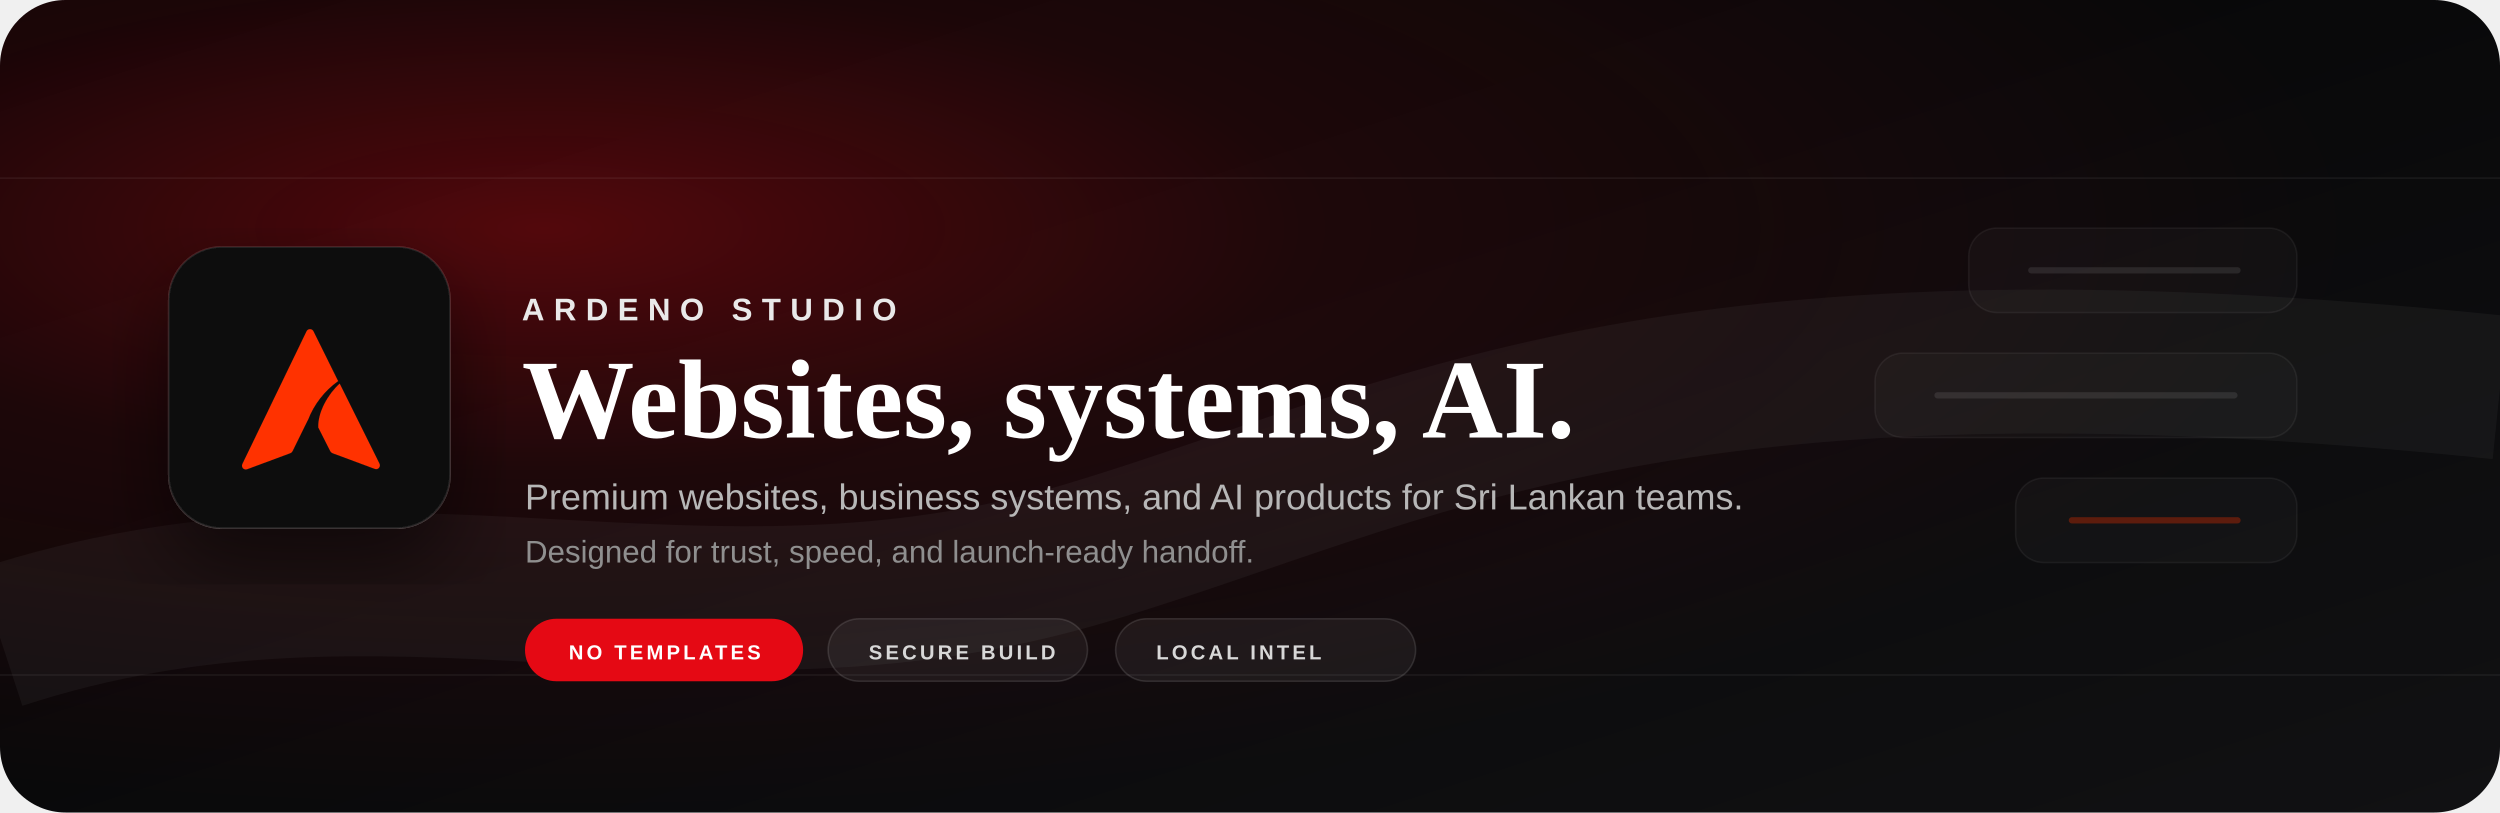
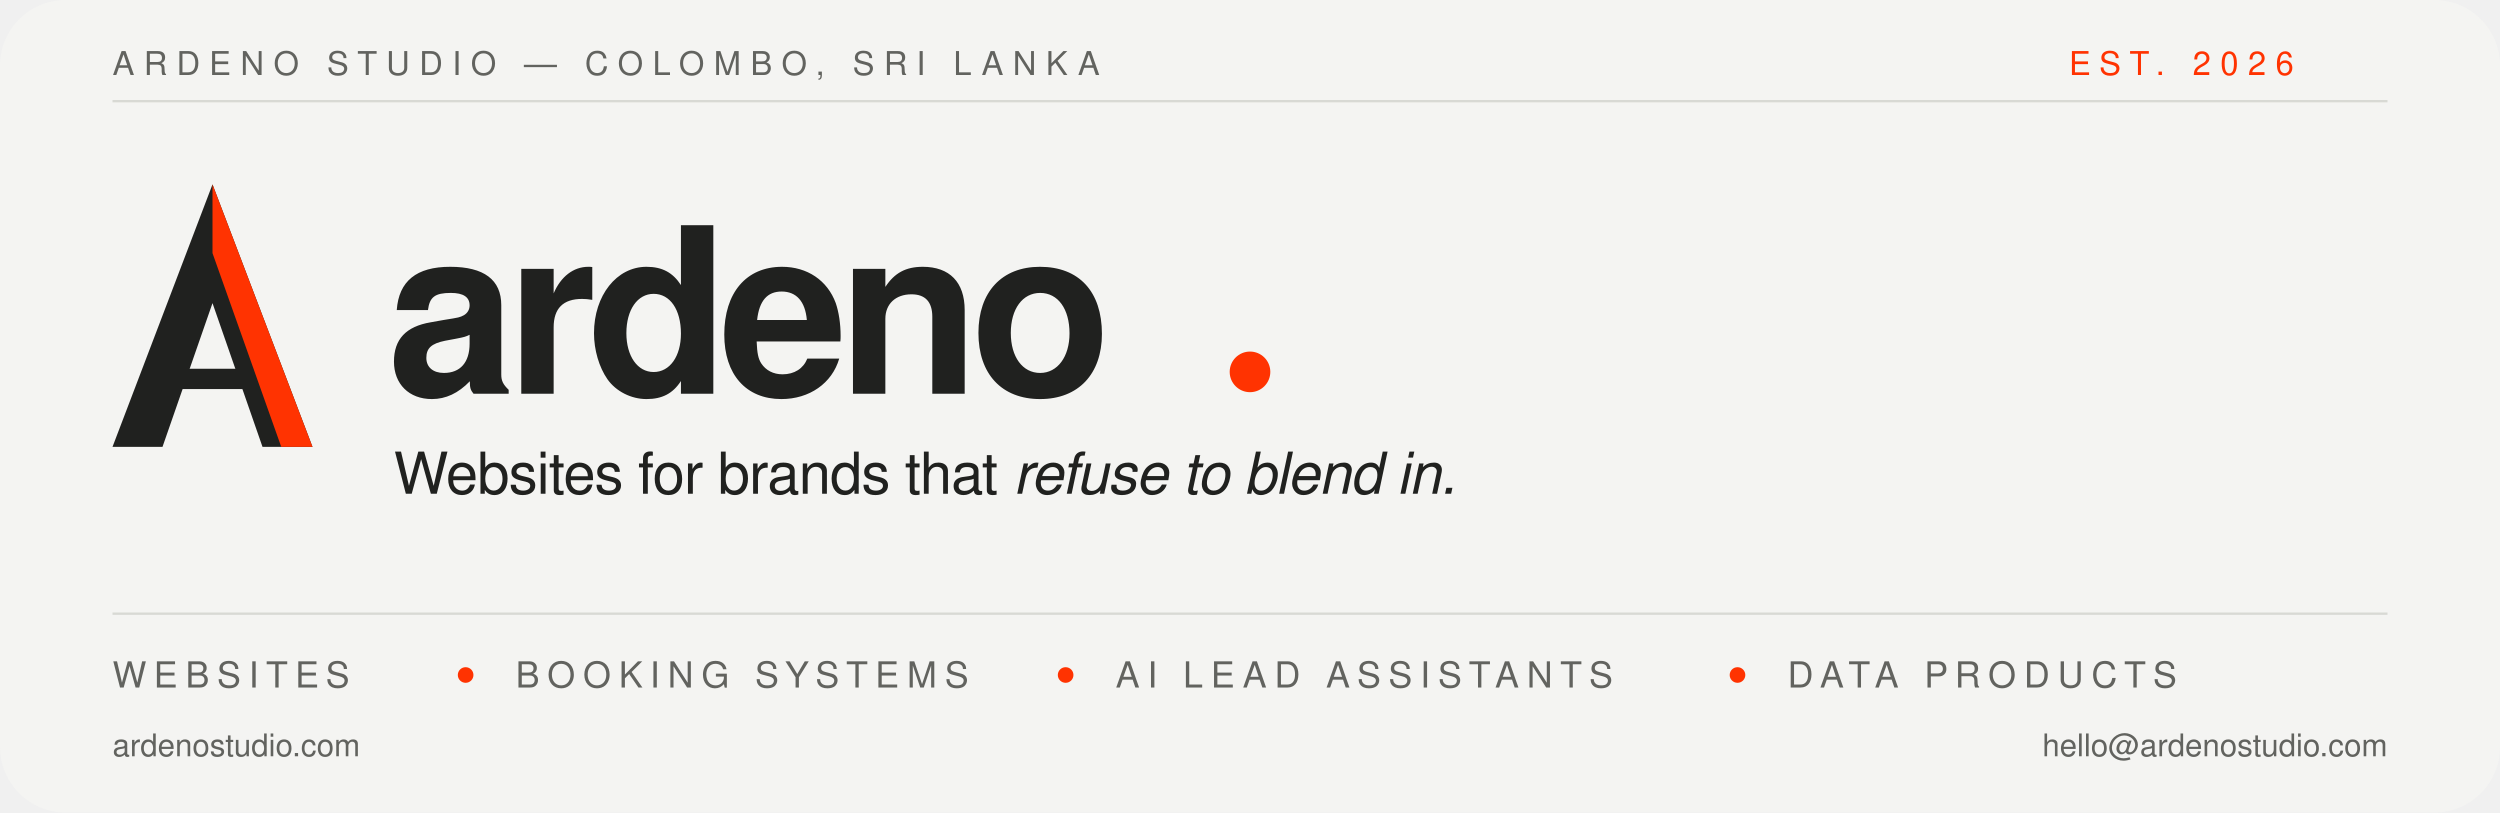
<svg xmlns="http://www.w3.org/2000/svg" width="1600" height="520" viewBox="0 0 1600 520" role="img" aria-labelledby="title desc">
-   <defs>
-     <linearGradient id="bg" x1="0" x2="1" y1="0" y2="1">
-       <stop offset="0" stop-color="#050506" />
-       <stop offset="0.42" stop-color="#080809" />
-       <stop offset="1" stop-color="#111113" />
-     </linearGradient>
-     <radialGradient id="redGlow" cx="22%" cy="28%" r="72%">
-       <stop offset="0" stop-color="#e50914" stop-opacity="0.34" />
-       <stop offset="0.42" stop-color="#e50914" stop-opacity="0.10" />
-       <stop offset="1" stop-color="#e50914" stop-opacity="0" />
-     </radialGradient>
-     <linearGradient id="line" x1="0" x2="1">
-       <stop offset="0" stop-color="#e50914" stop-opacity="0.95" />
-       <stop offset="0.48" stop-color="#ffffff" stop-opacity="0.20" />
-       <stop offset="1" stop-color="#ffffff" stop-opacity="0" />
-     </linearGradient>
-     <filter id="softShadow" x="-20%" y="-20%" width="140%" height="140%">
-       <feDropShadow dx="0" dy="24" stdDeviation="26" flood-color="#000000" flood-opacity="0.55" />
-     </filter>
-   </defs>
-   <rect width="1600" height="520" rx="42" fill="url(#bg)" />
-   <rect width="1600" height="520" rx="42" fill="url(#redGlow)" />
-   <path d="M0 408 C250 326 446 428 695 354 C908 290 1058 192 1600 248" fill="none" stroke="#ffffff" stroke-opacity="0.04" stroke-width="92" />
-   <path d="M0 114 H1600" stroke="#ffffff" stroke-opacity="0.06" />
-   <path d="M0 432 H1600" stroke="#ffffff" stroke-opacity="0.06" />
-   <path d="M120 132 H760" stroke="url(#line)" stroke-width="2" />
-   <g filter="url(#softShadow)">
-     <rect x="108" y="158" width="180" height="180" rx="34" fill="#111111" stroke="#ffffff" stroke-opacity="0.10" />
-     <path fill="#ff3301" d="M242.9 296.8 217.4 245.5c-7.5 6.7-14.1 18.5-13.7 28.1l7.7 15.2c.3.5.8 1 1.3 1.2l27.2 10.1c2 .8 3.9-1.4 3-3.3ZM197.1 268.8c-.1.1-.2.2-.2.3l-9.7 19.7c-.3.6-.8 1-1.3 1.2l-27.7 10.3c-2.1.8-4-1.3-3.1-3.3l41.1-85c.9-1.8 3.5-1.8 4.4 0l15.8 31.9c-8.7 6.2-15.5 14.9-19.3 24.9Z" />
+   <rect width="1600" height="520" rx="42" fill="#F4F4F2" />
+   <rect x="72" y="64" width="1456" height="1.5" fill="#D8D9D4" />
+   <text x="72" y="48" font-family="'Helvetica Neue', Helvetica, Arial, sans-serif" font-size="21" letter-spacing="6" fill="#62635F">ARDENO STUDIO — COLOMBO, SRI LANKA</text>
+   <text x="1468" y="48" text-anchor="end" font-family="'Helvetica Neue', Helvetica, Arial, sans-serif" font-size="21" letter-spacing="6" fill="#FF3301">EST. 2026</text>
+   <g transform="translate(72,118)">
+     <path d="M64 0 L128 168 L96 168 L64 76 L32 168 L0 168 Z" fill="#20211F" />
+     <path d="M64 0 L128 168 L108 168 L64 44 Z" fill="#FF3301" />
+     <rect x="38" y="118" width="52" height="13" fill="#20211F" />
  </g>
-   <text x="334" y="205" fill="#e9e9e9" font-family="Arial, Helvetica, sans-serif" font-size="20" font-weight="700" letter-spacing="6">ARDENO STUDIO</text>
-   <text x="334" y="280" fill="#ffffff" font-family="Georgia, 'Times New Roman', serif" font-size="72" font-weight="700">Websites, systems, AI.</text>
-   <text x="336" y="326" fill="#b7b7b7" font-family="Arial, Helvetica, sans-serif" font-size="23">Premium websites, business systems, and AI products for Sri Lankan teams.</text>
-   <text x="336" y="360" fill="#8f8f8f" font-family="Arial, Helvetica, sans-serif" font-size="20">Designed for trust, speed, and launch-ready handoff.</text>
-   <g transform="translate(336 396)">
-     <rect width="178" height="40" rx="20" fill="#e50914" />
-     <text x="28" y="26" fill="#ffffff" font-family="Arial, Helvetica, sans-serif" font-size="13" font-weight="700" letter-spacing="2">NO TEMPLATES</text>
-   </g>
-   <g transform="translate(530 396)">
-     <rect width="166" height="40" rx="20" fill="#ffffff" fill-opacity="0.055" stroke="#ffffff" stroke-opacity="0.12" />
-     <text x="26" y="26" fill="#d8d8d8" font-family="Arial, Helvetica, sans-serif" font-size="13" font-weight="700" letter-spacing="2">SECURE BUILD</text>
-   </g>
-   <g transform="translate(714 396)">
-     <rect width="192" height="40" rx="20" fill="#ffffff" fill-opacity="0.055" stroke="#ffffff" stroke-opacity="0.12" />
-     <text x="26" y="26" fill="#d8d8d8" font-family="Arial, Helvetica, sans-serif" font-size="13" font-weight="700" letter-spacing="2">LOCAL INTEL</text>
-   </g>
-   <g opacity="0.72">
-     <rect x="1260" y="146" width="210" height="54" rx="18" fill="#ffffff" fill-opacity="0.035" stroke="#ffffff" stroke-opacity="0.08" />
-     <rect x="1200" y="226" width="270" height="54" rx="18" fill="#ffffff" fill-opacity="0.035" stroke="#ffffff" stroke-opacity="0.08" />
-     <rect x="1290" y="306" width="180" height="54" rx="18" fill="#ffffff" fill-opacity="0.035" stroke="#ffffff" stroke-opacity="0.08" />
-     <path d="M1300 173 H1432" stroke="#ffffff" stroke-opacity="0.13" stroke-width="4" stroke-linecap="round" />
-     <path d="M1240 253 H1430" stroke="#ffffff" stroke-opacity="0.13" stroke-width="4" stroke-linecap="round" />
-     <path d="M1326 333 H1432" stroke="#ff3301" stroke-opacity="0.44" stroke-width="4" stroke-linecap="round" />
-   </g>
+   <text x="248" y="252" font-family="'Helvetica Neue', Helvetica, Arial, sans-serif" font-size="148" font-weight="600" letter-spacing="-6" fill="#20211F">ardeno</text>
+   <circle cx="800" cy="238" r="13" fill="#FF3301" />
+   <text x="252" y="316" font-family="'Helvetica Neue', Helvetica, Arial, sans-serif" font-size="37" font-weight="400" letter-spacing="-0.5" fill="#20211F">Websites for brands that <tspan font-style="italic">refuse to blend in.</tspan>
+   </text>
+   <rect x="72" y="392" width="1456" height="1.5" fill="#D8D9D4" />
+   <text x="72" y="440" font-family="'Helvetica Neue', Helvetica, Arial, sans-serif" font-size="23" letter-spacing="5" fill="#62635F">WEBSITES</text>
+   <circle cx="298" cy="432" r="5" fill="#FF3301" />
+   <text x="330" y="440" font-family="'Helvetica Neue', Helvetica, Arial, sans-serif" font-size="23" letter-spacing="5" fill="#62635F">BOOKING SYSTEMS</text>
+   <circle cx="682" cy="432" r="5" fill="#FF3301" />
+   <text x="714" y="440" font-family="'Helvetica Neue', Helvetica, Arial, sans-serif" font-size="23" letter-spacing="5" fill="#62635F">AI LEAD ASSISTANTS</text>
+   <circle cx="1112" cy="432" r="5" fill="#FF3301" />
+   <text x="1144" y="440" font-family="'Helvetica Neue', Helvetica, Arial, sans-serif" font-size="23" letter-spacing="5" fill="#62635F">DATA PRODUCTS</text>
+   <text x="72" y="484" font-family="'Helvetica Neue', Helvetica, Arial, sans-serif" font-size="20" fill="#62635F">ardenostudio.com</text>
+   <text x="1528" y="484" text-anchor="end" font-family="'Helvetica Neue', Helvetica, Arial, sans-serif" font-size="20" fill="#62635F">hello@ardenostudio.com</text>
</svg>
